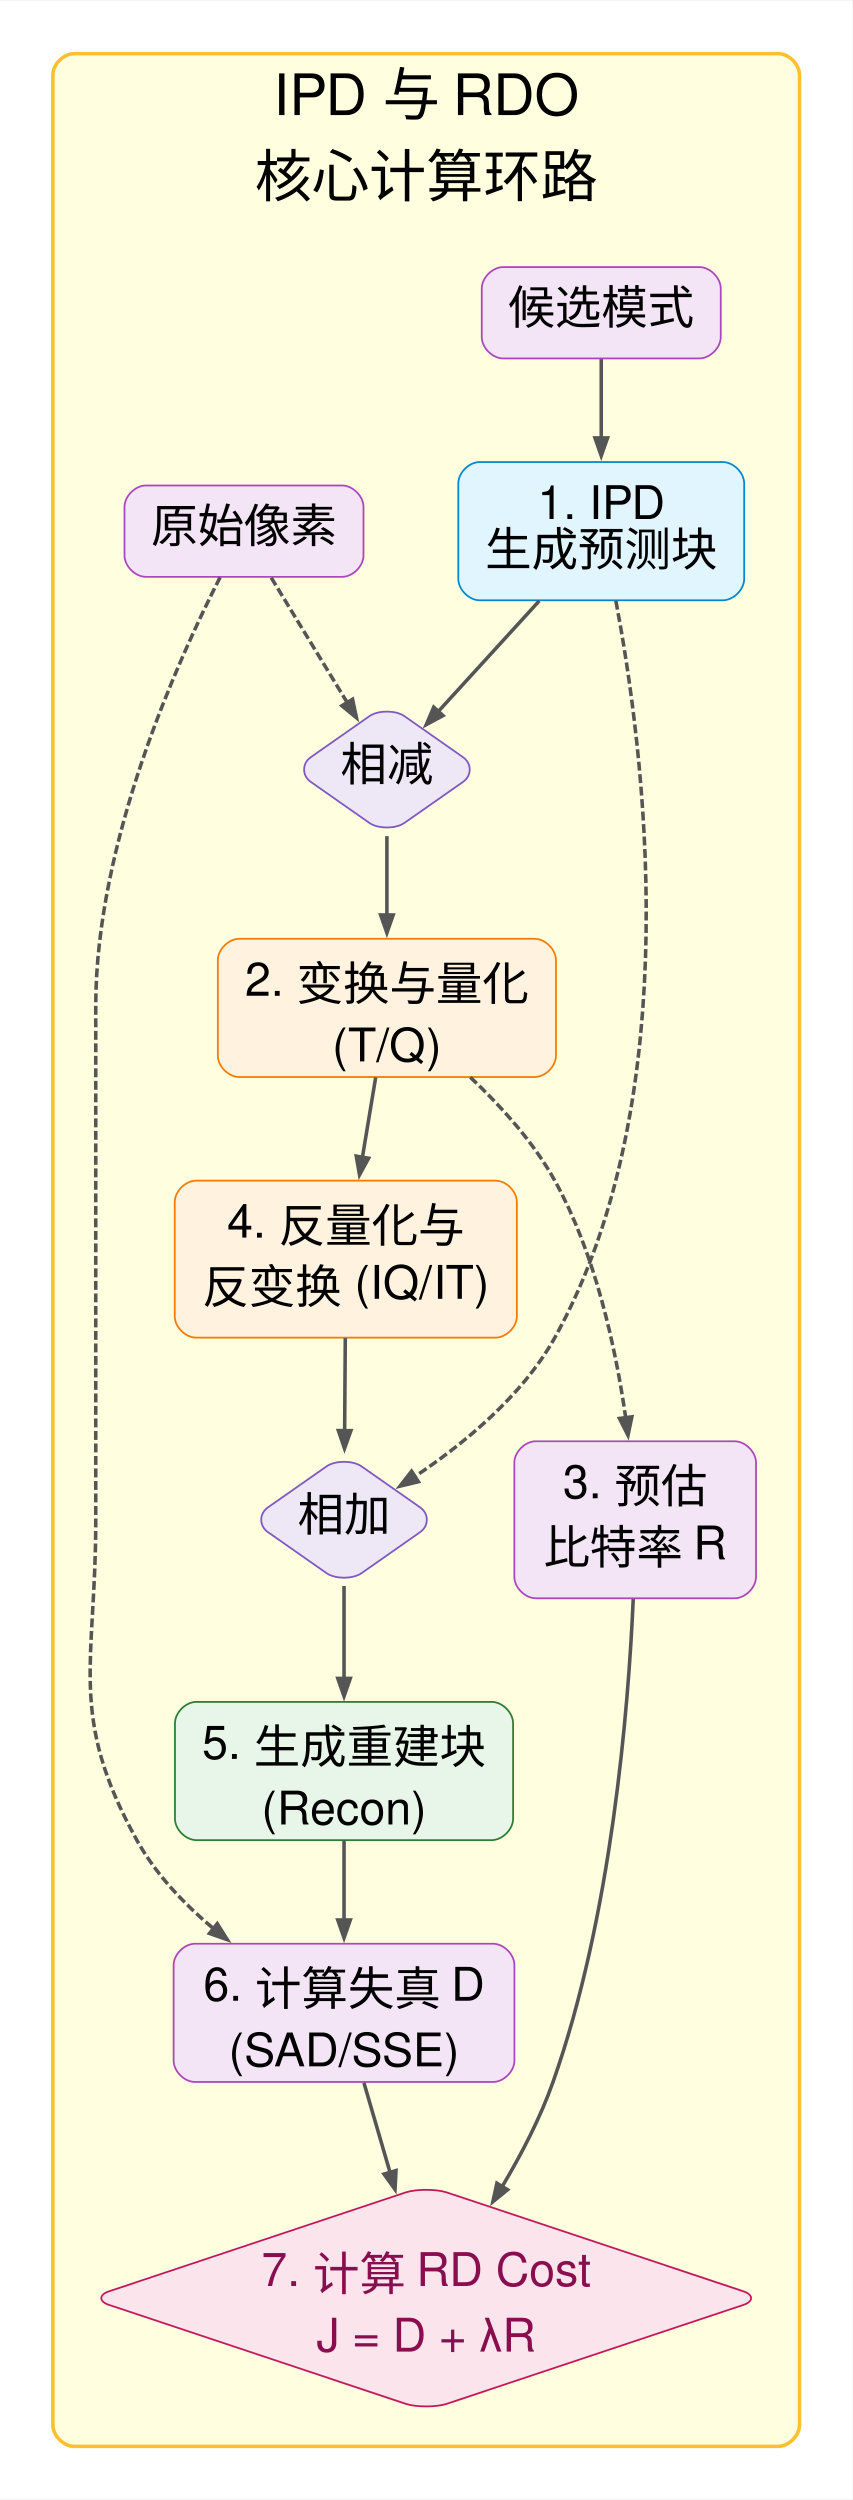
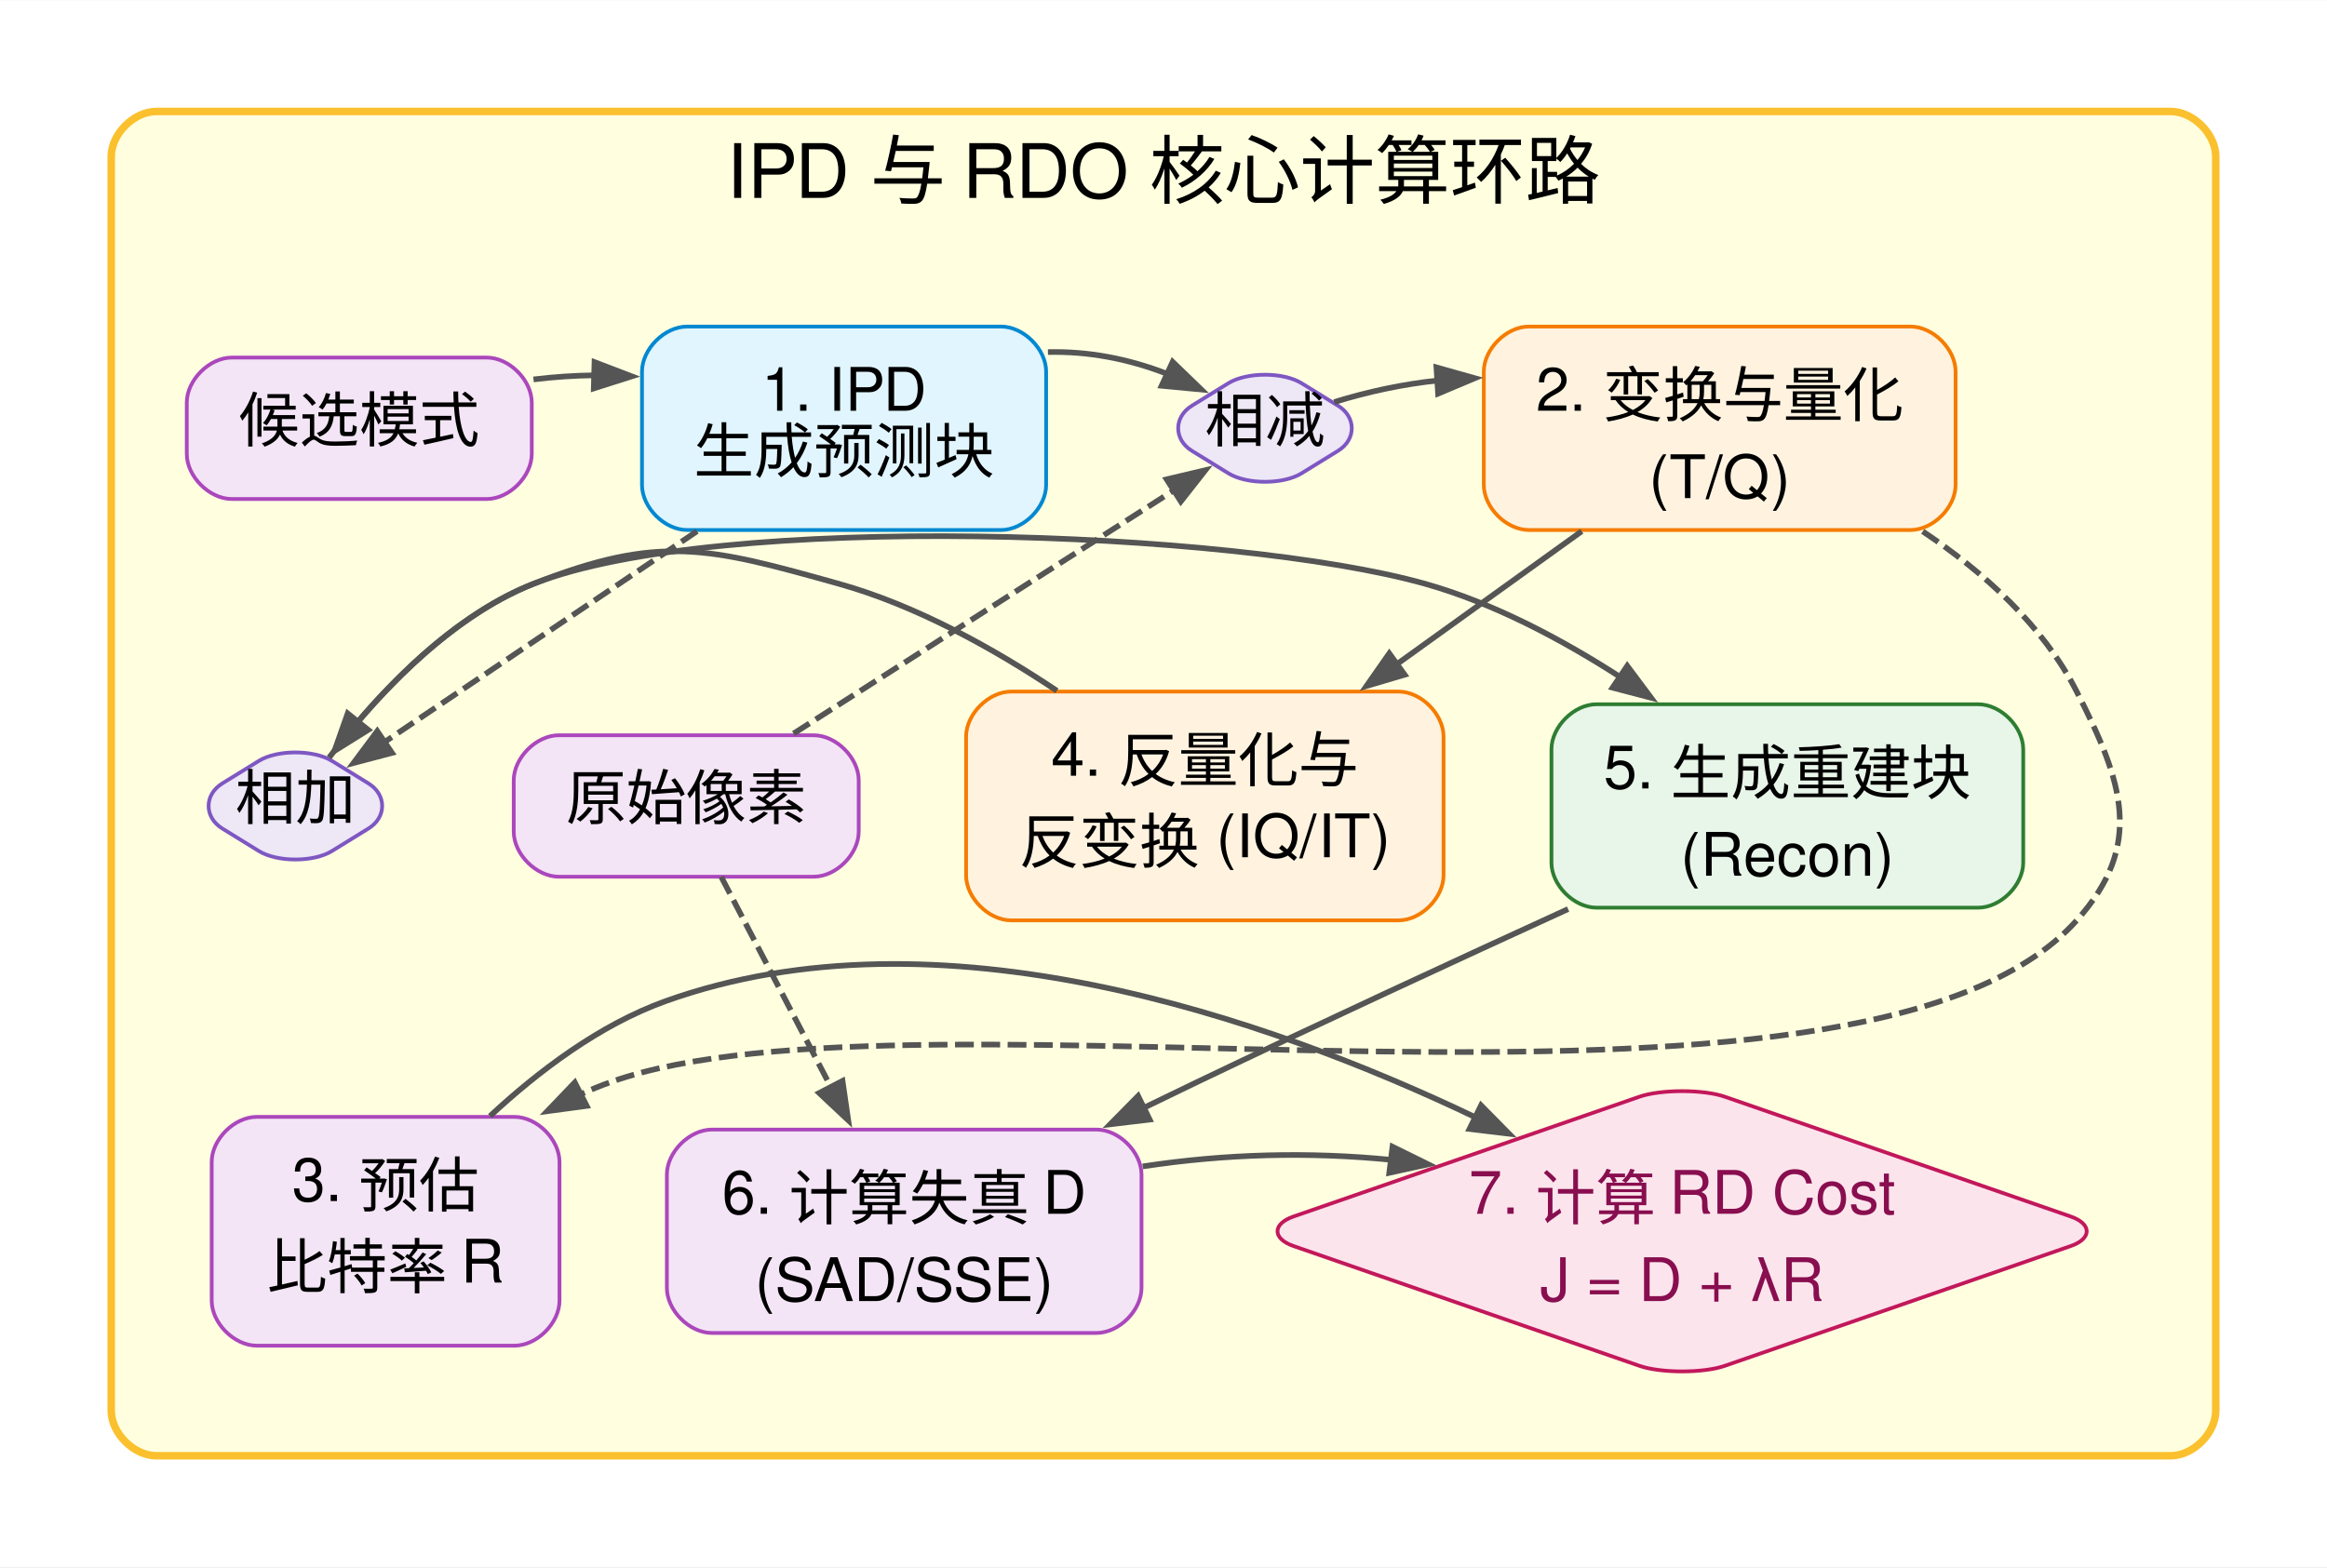
- <svg xmlns="http://www.w3.org/2000/svg" width="477pt" height="1399pt" viewBox="0.00 0.00 477.20 1398.75">
-   <g id="graph0" class="graph" transform="scale(1 1) rotate(0) translate(21.6 1377.15)">
-     <polygon fill="white" stroke="none" points="-21.6,21.6 -21.6,-1377.15 455.6,-1377.15 455.6,21.6 -21.6,21.6" />
+ <svg xmlns="http://www.w3.org/2000/svg" width="619pt" height="417pt" viewBox="0.00 0.00 619.20 417.00">
+   <g id="graph0" class="graph" transform="scale(1 1) rotate(0) translate(21.6 395.4)">
+     <polygon fill="white" stroke="none" points="-21.6,21.6 -21.6,-395.4 597.6,-395.4 597.6,21.6 -21.6,21.6" />
    <g id="clust1" class="cluster">
-       <path fill="#ffffe0" stroke="#fbc02d" stroke-width="2" d="M20,-8C20,-8 414,-8 414,-8 420,-8 426,-14 426,-20 426,-20 426,-1335.55 426,-1335.55 426,-1341.55 420,-1347.55 414,-1347.55 414,-1347.55 20,-1347.55 20,-1347.55 14,-1347.55 8,-1341.55 8,-1335.55 8,-1335.55 8,-20 8,-20 8,-14 14,-8 20,-8" />
-       <text text-anchor="middle" x="217" y="-1313.15" font-family="Helvetica, Arial, sans-serif" font-size="32.00">IPD 与 RDO</text>
-       <text text-anchor="middle" x="217" y="-1267.4" font-family="Helvetica, Arial, sans-serif" font-size="32.00">核心计算环路</text>
+       <path fill="#ffffe0" stroke="#fbc02d" stroke-width="2" d="M20,-8C20,-8 556,-8 556,-8 562,-8 568,-14 568,-20 568,-20 568,-353.8 568,-353.8 568,-359.8 562,-365.8 556,-365.8 556,-365.8 20,-365.8 20,-365.8 14,-365.8 8,-359.8 8,-353.8 8,-353.8 8,-20 8,-20 8,-14 14,-8 20,-8" />
+       <text text-anchor="middle" x="288" y="-342.8" font-family="Helvetica, Arial, sans-serif" font-size="20.00">IPD 与 RDO 核心计算环路</text>
    </g>
    <g id="node1" class="node">
-       <path fill="#f3e5f5" stroke="#ab47bc" d="M369.9,-1228.05C369.9,-1228.05 260.1,-1228.05 260.1,-1228.05 254.1,-1228.05 248.1,-1222.05 248.1,-1216.05 248.1,-1216.05 248.1,-1188.9 248.1,-1188.9 248.1,-1182.9 254.1,-1176.9 260.1,-1176.9 260.1,-1176.9 369.9,-1176.9 369.9,-1176.9 375.9,-1176.9 381.9,-1182.9 381.9,-1188.9 381.9,-1188.9 381.9,-1216.05 381.9,-1216.05 381.9,-1222.05 375.9,-1228.05 369.9,-1228.05" />
-       <text text-anchor="middle" x="315" y="-1196.15" font-family="Helvetica, Arial, sans-serif" font-size="26.00">候选模式</text>
+       <path fill="#f3e5f5" stroke="#ab47bc" d="M107.9,-300.3C107.9,-300.3 40.1,-300.3 40.1,-300.3 34.1,-300.3 28.1,-294.3 28.1,-288.3 28.1,-288.3 28.1,-274.65 28.1,-274.65 28.1,-268.65 34.1,-262.65 40.1,-262.65 40.1,-262.65 107.9,-262.65 107.9,-262.65 113.9,-262.65 119.9,-268.65 119.9,-274.65 119.9,-274.65 119.9,-288.3 119.9,-288.3 119.9,-294.3 113.9,-300.3 107.9,-300.3" />
+       <text text-anchor="middle" x="74" y="-277.9" font-family="Helvetica, Arial, sans-serif" font-size="16.00">候选模式</text>
+     </g>
+     <g id="node2" class="node">
+       <path fill="#e1f5fe" stroke="#0288d1" d="M244.77,-308.55C244.77,-308.55 161.23,-308.55 161.23,-308.55 155.23,-308.55 149.23,-302.55 149.23,-296.55 149.23,-296.55 149.23,-266.4 149.23,-266.4 149.23,-260.4 155.23,-254.4 161.23,-254.4 161.23,-254.4 244.77,-254.4 244.77,-254.4 250.77,-254.4 256.77,-260.4 256.77,-266.4 256.77,-266.4 256.77,-296.55 256.77,-296.55 256.77,-302.55 250.77,-308.55 244.77,-308.55" />
+       <text text-anchor="middle" x="203" y="-286.15" font-family="Helvetica, Arial, sans-serif" font-size="16.00">1. IPD</text>
+       <text text-anchor="middle" x="203" y="-269.65" font-family="Helvetica, Arial, sans-serif" font-size="16.00">生成预测块</text>
+     </g>
+     <g id="edge9" class="edge">
+       <path fill="none" stroke="#555555" stroke-width="1.5" d="M120.36,-294.48C125.83,-295.15 131.31,-295.52 136.78,-295.58" />
+       <polygon fill="#555555" stroke="#555555" stroke-width="1.5" points="136.6,-299.09 146.5,-295.3 136.4,-292.09 136.6,-299.09" />
    </g>
    <g id="node3" class="node">
-       <path fill="#e1f5fe" stroke="#0288d1" d="M383.02,-1118.9C383.02,-1118.9 246.97,-1118.9 246.97,-1118.9 240.97,-1118.9 234.97,-1112.9 234.97,-1106.9 234.97,-1106.9 234.97,-1053.5 234.97,-1053.5 234.97,-1047.5 240.97,-1041.5 246.97,-1041.5 246.97,-1041.5 383.02,-1041.5 383.02,-1041.5 389.02,-1041.5 395.02,-1047.5 395.02,-1053.5 395.02,-1053.5 395.02,-1106.9 395.02,-1106.9 395.02,-1112.9 389.02,-1118.9 383.02,-1118.9" />
-       <text text-anchor="middle" x="315" y="-1087" font-family="Helvetica, Arial, sans-serif" font-size="26.00">1. IPD</text>
-       <text text-anchor="middle" x="315" y="-1060.75" font-family="Helvetica, Arial, sans-serif" font-size="26.00">生成预测块</text>
+       <path fill="#ede7f6" stroke="#7e57c2" d="M305.28,-293.48C305.28,-293.48 295.55,-287.48 295.55,-287.48 290.69,-284.48 290.69,-278.48 295.55,-275.48 295.55,-275.48 305.28,-269.48 305.28,-269.48 310.14,-266.48 319.86,-266.48 324.72,-269.48 324.72,-269.48 334.45,-275.48 334.45,-275.48 339.31,-278.48 339.31,-284.48 334.45,-287.48 334.45,-287.48 324.72,-293.48 324.72,-293.48 319.86,-296.48 310.14,-296.48 305.28,-293.48" />
+       <text text-anchor="middle" x="315" y="-277.9" font-family="Helvetica, Arial, sans-serif" font-size="16.00">相减</text>
    </g>
-     <g id="edge1" class="edge">
-       <path fill="none" stroke="#555555" stroke-width="2" d="M315,-1176.55C315,-1163.65 315,-1147.41 315,-1132.01" />
-       <polygon fill="#555555" stroke="#555555" stroke-width="2" points="318.5,-1132.39 315,-1122.39 311.5,-1132.39 318.5,-1132.39" />
+     <g id="edge11" class="edge">
+       <path fill="none" stroke="#555555" stroke-width="1.5" d="M257.25,-301.76C267.85,-302 278.46,-300.06 289.06,-295.93" />
+       <polygon fill="#555555" stroke="#555555" stroke-width="1.5" points="290.43,-299.15 298.05,-291.79 287.5,-292.79 290.43,-299.15" />
    </g>
-     <g id="node2" class="node">
-       <path fill="#f3e5f5" stroke="#ab47bc" d="M169.9,-1105.78C169.9,-1105.78 60.1,-1105.78 60.1,-1105.78 54.1,-1105.78 48.1,-1099.78 48.1,-1093.78 48.1,-1093.78 48.1,-1066.62 48.1,-1066.62 48.1,-1060.62 54.1,-1054.62 60.1,-1054.62 60.1,-1054.62 169.9,-1054.62 169.9,-1054.62 175.9,-1054.62 181.9,-1060.62 181.9,-1066.62 181.9,-1066.62 181.9,-1093.78 181.9,-1093.78 181.9,-1099.78 175.9,-1105.78 169.9,-1105.78" />
-       <text text-anchor="middle" x="115" y="-1073.88" font-family="Helvetica, Arial, sans-serif" font-size="26.00">原始像素</text>
+     <g id="node7" class="node">
+       <path fill="#ede7f6" stroke="#7e57c2" d="M47.28,-192.95C47.28,-192.95 37.55,-186.95 37.55,-186.95 32.69,-183.95 32.69,-177.95 37.55,-174.95 37.55,-174.95 47.28,-168.95 47.28,-168.95 52.14,-165.95 61.86,-165.95 66.72,-168.95 66.72,-168.95 76.45,-174.95 76.45,-174.95 81.31,-177.95 81.31,-183.95 76.45,-186.95 76.45,-186.95 66.72,-192.95 66.72,-192.95 61.86,-195.95 52.14,-195.95 47.28,-192.95" />
+       <text text-anchor="middle" x="57" y="-177.38" font-family="Helvetica, Arial, sans-serif" font-size="16.00">相加</text>
+     </g>
+     <g id="edge16" class="edge">
+       <path fill="none" stroke="#555555" stroke-width="1.5" stroke-dasharray="5,2" d="M163.87,-254.07C137.31,-236.14 103.05,-213.02 80.57,-197.86" />
+       <polygon fill="#555555" stroke="#555555" stroke-width="1.5" points="82.7,-195.07 72.46,-192.38 78.79,-200.87 82.7,-195.07" />
    </g>
    <g id="node4" class="node">
-       <path fill="#ede7f6" stroke="#7e57c2" d="M185.17,-976.62C185.17,-976.62 152.33,-953.63 152.33,-953.63 147.42,-950.19 147.42,-943.31 152.33,-939.87 152.33,-939.87 185.17,-916.88 185.17,-916.88 190.08,-913.44 199.92,-913.44 204.83,-916.88 204.83,-916.88 237.67,-939.87 237.67,-939.87 242.58,-943.31 242.58,-950.19 237.67,-953.63 237.67,-953.63 204.83,-976.62 204.83,-976.62 199.92,-980.06 190.08,-980.06 185.17,-976.62" />
-       <text text-anchor="middle" x="195" y="-940.42" font-family="Helvetica, Arial, sans-serif" font-size="26.00">相减</text>
+       <path fill="#fff3e0" stroke="#f57c00" d="M486.77,-308.55C486.77,-308.55 385.23,-308.55 385.23,-308.55 379.23,-308.55 373.23,-302.55 373.23,-296.55 373.23,-296.55 373.23,-266.4 373.23,-266.4 373.23,-260.4 379.23,-254.4 385.23,-254.4 385.23,-254.4 486.77,-254.4 486.77,-254.4 492.77,-254.4 498.77,-260.4 498.77,-266.4 498.77,-266.4 498.77,-296.55 498.77,-296.55 498.77,-302.55 492.77,-308.55 486.77,-308.55" />
+       <text text-anchor="middle" x="436" y="-286.15" font-family="Helvetica, Arial, sans-serif" font-size="16.00">2. 变换与量化</text>
+       <text text-anchor="middle" x="436" y="-262.9" font-family="Helvetica, Arial, sans-serif" font-size="16.00">(T/Q)</text>
    </g>
-     <g id="edge2" class="edge">
-       <path fill="none" stroke="#555555" stroke-width="2" stroke-dasharray="5,2" d="M130.24,-1054.17C142.28,-1034.37 159.26,-1006.47 172.82,-984.2" />
-       <polygon fill="#555555" stroke="#555555" stroke-width="2" points="175.77,-986.09 177.97,-975.72 169.79,-982.45 175.77,-986.09" />
+     <g id="edge12" class="edge">
+       <path fill="none" stroke="#555555" stroke-width="1.5" d="M333.43,-288.45C342.63,-291.3 351.82,-293.22 361.01,-294.2" />
+       <polygon fill="#555555" stroke="#555555" stroke-width="1.5" points="360.63,-297.68 370.83,-294.81 361.07,-290.7 360.63,-297.68" />
+     </g>
+     <g id="node6" class="node">
+       <path fill="#fff3e0" stroke="#f57c00" d="M350.52,-211.4C350.52,-211.4 247.47,-211.4 247.47,-211.4 241.47,-211.4 235.47,-205.4 235.47,-199.4 235.47,-199.4 235.47,-162.5 235.47,-162.5 235.47,-156.5 241.47,-150.5 247.47,-150.5 247.47,-150.5 350.52,-150.5 350.52,-150.5 356.52,-150.5 362.52,-156.5 362.52,-162.5 362.52,-162.5 362.52,-199.4 362.52,-199.4 362.52,-205.4 356.52,-211.4 350.52,-211.4" />
+       <text text-anchor="middle" x="299" y="-189" font-family="Helvetica, Arial, sans-serif" font-size="16.00">4. 反量化与</text>
+       <text text-anchor="middle" x="299" y="-165.75" font-family="Helvetica, Arial, sans-serif" font-size="16.00">反变换 (IQ/IT)</text>
+     </g>
+     <g id="edge14" class="edge">
+       <path fill="none" stroke="#555555" stroke-width="1.5" d="M399.29,-254.07C384.19,-243.22 366.45,-230.46 350.12,-218.71" />
+       <polygon fill="#555555" stroke="#555555" stroke-width="1.5" points="352.17,-215.88 342.01,-212.88 348.08,-221.56 352.17,-215.88" />
+     </g>
+     <g id="node9" class="node">
+       <path fill="#f3e5f5" stroke="#ab47bc" d="M115.28,-98.2C115.28,-98.2 46.73,-98.2 46.73,-98.2 40.72,-98.2 34.73,-92.2 34.73,-86.2 34.73,-86.2 34.73,-49.3 34.73,-49.3 34.73,-43.3 40.73,-37.3 46.73,-37.3 46.73,-37.3 115.28,-37.3 115.28,-37.3 121.28,-37.3 127.28,-43.3 127.28,-49.3 127.28,-49.3 127.28,-86.2 127.28,-86.2 127.28,-92.2 121.28,-98.2 115.28,-98.2" />
+       <text text-anchor="middle" x="81" y="-75.8" font-family="Helvetica, Arial, sans-serif" font-size="16.00">3. 预估</text>
+       <text text-anchor="middle" x="81" y="-52.55" font-family="Helvetica, Arial, sans-serif" font-size="16.00">比特率 R</text>
+     </g>
+     <g id="edge13" class="edge">
+       <path fill="none" stroke="#555555" stroke-width="1.5" stroke-dasharray="5,2" d="M490.03,-254.03C506.21,-243.21 522.02,-229.03 531,-211.4 543.28,-187.28 549.06,-170.66 531,-150.5 472.82,-85.56 223.15,-136.71 141,-107.5 138.29,-106.54 135.58,-105.43 132.89,-104.21" />
+       <polygon fill="#555555" stroke="#555555" stroke-width="1.5" points="134.52,-101.12 124.02,-99.71 131.35,-107.36 134.52,-101.12" />
+     </g>
+     <g id="node5" class="node">
+       <path fill="#f3e5f5" stroke="#ab47bc" d="M194.9,-199.77C194.9,-199.77 127.1,-199.77 127.1,-199.77 121.1,-199.77 115.1,-193.77 115.1,-187.77 115.1,-187.77 115.1,-174.12 115.1,-174.12 115.1,-168.12 121.1,-162.12 127.1,-162.12 127.1,-162.12 194.9,-162.12 194.9,-162.12 200.9,-162.12 206.9,-168.12 206.9,-174.12 206.9,-174.12 206.9,-187.77 206.9,-187.77 206.9,-193.77 200.9,-199.77 194.9,-199.77" />
+       <text text-anchor="middle" x="161" y="-177.38" font-family="Helvetica, Arial, sans-serif" font-size="16.00">原始像素</text>
+     </g>
+     <g id="edge10" class="edge">
+       <path fill="none" stroke="#555555" stroke-width="1.5" stroke-dasharray="5,2" d="M189.57,-200.23C218.69,-218.86 263.36,-247.44 290.79,-264.99" />
+       <polygon fill="#555555" stroke="#555555" stroke-width="1.5" points="288.84,-267.89 299.15,-270.33 292.61,-262 288.84,-267.89" />
    </g>
    <g id="node10" class="node">
-       <path fill="#f3e5f5" stroke="#ab47bc" d="M254.4,-289.4C254.4,-289.4 87.6,-289.4 87.6,-289.4 81.6,-289.4 75.6,-283.4 75.6,-277.4 75.6,-277.4 75.6,-224 75.6,-224 75.6,-218 81.6,-212 87.6,-212 87.6,-212 254.4,-212 254.4,-212 260.4,-212 266.4,-218 266.4,-224 266.4,-224 266.4,-277.4 266.4,-277.4 266.4,-283.4 260.4,-289.4 254.4,-289.4" />
-       <text text-anchor="middle" x="171" y="-257.5" font-family="Helvetica, Arial, sans-serif" font-size="26.00">6. 计算失真 D</text>
-       <text text-anchor="middle" x="171" y="-220.75" font-family="Helvetica, Arial, sans-serif" font-size="26.00">(SAD/SSE)</text>
+       <path fill="#f3e5f5" stroke="#ab47bc" d="M270.15,-94.82C270.15,-94.82 167.85,-94.82 167.85,-94.82 161.85,-94.82 155.85,-88.82 155.85,-82.82 155.85,-82.82 155.85,-52.68 155.85,-52.68 155.85,-46.68 161.85,-40.68 167.85,-40.68 167.85,-40.68 270.15,-40.68 270.15,-40.68 276.15,-40.68 282.15,-46.68 282.15,-52.68 282.15,-52.68 282.15,-82.82 282.15,-82.82 282.15,-88.82 276.15,-94.82 270.15,-94.82" />
+       <text text-anchor="middle" x="219" y="-72.42" font-family="Helvetica, Arial, sans-serif" font-size="16.00">6. 计算失真 D</text>
+       <text text-anchor="middle" x="219" y="-49.17" font-family="Helvetica, Arial, sans-serif" font-size="16.00">(SAD/SSE)</text>
    </g>
-     <g id="edge11" class="edge">
-       <path fill="none" stroke="#555555" stroke-width="2" stroke-dasharray="5,2" d="M101.66,-1054.44C78.2,-1008.5 32,-906.35 32,-814.3 32,-814.3 32,-814.3 32,-525.75 32,-445.83 16.36,-417.36 55,-347.4 65.5,-328.39 81.42,-311.63 98.13,-297.67" />
-       <polygon fill="#555555" stroke="#555555" stroke-width="2" points="100.03,-300.63 105.66,-291.66 95.66,-295.16 100.03,-300.63" />
+     <g id="edge19" class="edge">
+       <path fill="none" stroke="#555555" stroke-width="1.5" stroke-dasharray="5,2" d="M170.32,-162.08C178.19,-147 189.72,-124.89 199.58,-105.97" />
+       <polygon fill="#555555" stroke="#555555" stroke-width="1.5" points="202.59,-107.78 204.11,-97.3 196.38,-104.55 202.59,-107.78" />
    </g>
-     <g id="edge3" class="edge">
-       <path fill="none" stroke="#555555" stroke-width="2" d="M280.29,-1041.18C262.34,-1021.51 240.68,-997.79 223.69,-979.18" />
-       <polygon fill="#555555" stroke="#555555" stroke-width="2" points="226.39,-976.95 217.06,-971.92 221.22,-981.67 226.39,-976.95" />
+     <g id="edge15" class="edge">
+       <path fill="none" stroke="#555555" stroke-width="1.5" d="M259.64,-211.61C242.76,-222.89 222.23,-234.31 201.67,-240.07 166.86,-249.81 153.96,-253.32 120.33,-240.07 101.42,-232.61 84.82,-216.54 73.36,-203.04" />
+       <polygon fill="#555555" stroke="#555555" stroke-width="1.5" points="76.38,-201.2 67.39,-195.59 70.92,-205.58 76.38,-201.2" />
    </g>
    <g id="node8" class="node">
-       <path fill="#ede7f6" stroke="#7e57c2" d="M161.17,-556.62C161.17,-556.62 128.33,-533.63 128.33,-533.63 123.42,-530.19 123.42,-523.31 128.33,-519.87 128.33,-519.87 161.17,-496.88 161.17,-496.88 166.08,-493.44 175.92,-493.44 180.83,-496.88 180.83,-496.88 213.67,-519.87 213.67,-519.87 218.58,-523.31 218.58,-530.19 213.67,-533.63 213.67,-533.63 180.83,-556.62 180.83,-556.62 175.92,-560.06 166.08,-560.06 161.17,-556.62" />
-       <text text-anchor="middle" x="171" y="-520.42" font-family="Helvetica, Arial, sans-serif" font-size="26.00">相加</text>
+       <path fill="#e8f5e9" stroke="#2e7d32" d="M504.77,-208.02C504.77,-208.02 403.23,-208.02 403.23,-208.02 397.23,-208.02 391.23,-202.02 391.23,-196.02 391.23,-196.02 391.23,-165.88 391.23,-165.88 391.23,-159.88 397.23,-153.88 403.23,-153.88 403.23,-153.88 504.77,-153.88 504.77,-153.88 510.77,-153.88 516.77,-159.88 516.77,-165.88 516.77,-165.88 516.77,-196.02 516.77,-196.02 516.77,-202.02 510.77,-208.02 504.77,-208.02" />
+       <text text-anchor="middle" x="454" y="-185.62" font-family="Helvetica, Arial, sans-serif" font-size="16.00">5. 生成重建块</text>
+       <text text-anchor="middle" x="454" y="-162.38" font-family="Helvetica, Arial, sans-serif" font-size="16.00">(Recon)</text>
    </g>
-     <g id="edge8" class="edge">
-       <path fill="none" stroke="#555555" stroke-width="2" stroke-dasharray="5,2" d="M323.19,-1041.19C338.64,-959.66 364.23,-764.35 289,-628.7 270.75,-595.8 237.33,-568.77 210.7,-550.98" />
-       <polygon fill="#555555" stroke="#555555" stroke-width="2" points="212.62,-548.05 202.31,-545.58 208.82,-553.94 212.62,-548.05" />
+     <g id="edge17" class="edge">
+       <path fill="none" stroke="#555555" stroke-width="1.5" d="M65.97,-193.82C76.9,-208.24 96.82,-230.8 120.33,-240.07 169.4,-259.41 306.91,-254.4 357.67,-240.07 375.95,-234.91 394.17,-225.2 409.78,-215.11" />
+       <polygon fill="#555555" stroke="#555555" stroke-width="1.5" points="411.4,-218.24 417.74,-209.75 407.49,-212.43 411.4,-218.24" />
    </g>
-     <g id="node5" class="node">
-       <path fill="#fff3e0" stroke="#f57c00" d="M277.65,-852C277.65,-852 112.35,-852 112.35,-852 106.35,-852 100.35,-846 100.35,-840 100.35,-840 100.35,-786.6 100.35,-786.6 100.35,-780.6 106.35,-774.6 112.35,-774.6 112.35,-774.6 277.65,-774.6 277.65,-774.6 283.65,-774.6 289.65,-780.6 289.65,-786.6 289.65,-786.6 289.65,-840 289.65,-840 289.65,-846 283.65,-852 277.65,-852" />
-       <text text-anchor="middle" x="195" y="-820.1" font-family="Helvetica, Arial, sans-serif" font-size="26.00">2. 变换与量化</text>
-       <text text-anchor="middle" x="195" y="-783.35" font-family="Helvetica, Arial, sans-serif" font-size="26.00">(T/Q)</text>
-     </g>
-     <g id="edge4" class="edge">
-       <path fill="none" stroke="#555555" stroke-width="2" d="M195,-909.48C195,-895.73 195,-879.81 195,-864.96" />
-       <polygon fill="#555555" stroke="#555555" stroke-width="2" points="198.5,-865.31 195,-855.31 191.5,-865.31 198.5,-865.31" />
-     </g>
-     <g id="node6" class="node">
-       <path fill="#f3e5f5" stroke="#ab47bc" d="M389.65,-570.7C389.65,-570.7 278.35,-570.7 278.35,-570.7 272.35,-570.7 266.35,-564.7 266.35,-558.7 266.35,-558.7 266.35,-494.8 266.35,-494.8 266.35,-488.8 272.35,-482.8 278.35,-482.8 278.35,-482.8 389.65,-482.8 389.65,-482.8 395.65,-482.8 401.65,-488.8 401.65,-494.8 401.65,-494.8 401.65,-558.7 401.65,-558.7 401.65,-564.7 395.65,-570.7 389.65,-570.7" />
-       <text text-anchor="middle" x="334" y="-538.8" font-family="Helvetica, Arial, sans-serif" font-size="26.00">3. 预估</text>
-       <text text-anchor="middle" x="334" y="-502.05" font-family="Helvetica, Arial, sans-serif" font-size="26.00">比特率 R</text>
-     </g>
-     <g id="edge5" class="edge">
-       <path fill="none" stroke="#555555" stroke-width="2" stroke-dasharray="5,2" d="M241.69,-774.49C258.88,-758.32 277.05,-738.2 289,-716.6 311.79,-675.39 323.11,-622.92 328.69,-583.75" />
-       <polygon fill="#555555" stroke="#555555" stroke-width="2" points="332.13,-584.38 329.97,-574.01 325.19,-583.47 332.13,-584.38" />
-     </g>
-     <g id="node7" class="node">
-       <path fill="#fff3e0" stroke="#f57c00" d="M255.77,-716.6C255.77,-716.6 88.22,-716.6 88.22,-716.6 82.22,-716.6 76.22,-710.6 76.22,-704.6 76.22,-704.6 76.22,-640.7 76.22,-640.7 76.22,-634.7 82.22,-628.7 88.22,-628.7 88.22,-628.7 255.77,-628.7 255.77,-628.7 261.77,-628.7 267.77,-634.7 267.77,-640.7 267.77,-640.7 267.77,-704.6 267.77,-704.6 267.77,-710.6 261.77,-716.6 255.77,-716.6" />
-       <text text-anchor="middle" x="172" y="-684.7" font-family="Helvetica, Arial, sans-serif" font-size="26.00">4. 反量化与</text>
-       <text text-anchor="middle" x="172" y="-647.95" font-family="Helvetica, Arial, sans-serif" font-size="26.00">反变换 (IQ/IT)</text>
-     </g>
-     <g id="edge6" class="edge">
-       <path fill="none" stroke="#555555" stroke-width="2" d="M188.72,-774.41C186.41,-760.51 183.75,-744.46 181.23,-729.32" />
-       <polygon fill="#555555" stroke="#555555" stroke-width="2" points="184.76,-729.16 179.67,-719.86 177.85,-730.3 184.76,-729.16" />
+     <g id="edge18" class="edge">
+       <path fill="none" stroke="#555555" stroke-width="1.5" d="M395.66,-153.51C366.02,-139.95 329.49,-123.06 297,-107.5 292.27,-105.23 287.39,-102.87 282.49,-100.48" />
+       <polygon fill="#555555" stroke="#555555" stroke-width="1.5" points="284.32,-97.48 273.8,-96.22 281.24,-103.77 284.32,-97.48" />
    </g>
    <g id="node11" class="node">
-       <path fill="#fce4ec" stroke="#c2185b" d="M205.62,-150.21C205.62,-150.21 39.38,-94.79 39.38,-94.79 33.69,-92.9 33.69,-89.1 39.38,-87.21 39.38,-87.21 205.62,-31.79 205.62,-31.79 211.31,-29.9 222.69,-29.9 228.38,-31.79 228.38,-31.79 394.62,-87.21 394.62,-87.21 400.31,-89.1 400.31,-92.9 394.62,-94.79 394.62,-94.79 228.38,-150.21 228.38,-150.21 222.69,-152.1 211.31,-152.1 205.62,-150.21" />
-       <text text-anchor="middle" x="217" y="-97.8" font-family="Helvetica, Arial, sans-serif" font-size="26.00" fill="#880e4f">7. 计算 RD Cost</text>
-       <text text-anchor="middle" x="217" y="-61.05" font-family="Helvetica, Arial, sans-serif" font-size="26.00" fill="#880e4f">J = D + λR</text>
+       <path fill="#fce4ec" stroke="#c2185b" d="M414.66,-103.57C414.66,-103.57 322.59,-71.68 322.59,-71.68 316.92,-69.71 316.92,-65.79 322.59,-63.82 322.59,-63.82 414.66,-31.93 414.66,-31.93 420.33,-29.96 431.67,-29.96 437.34,-31.93 437.34,-31.93 529.41,-63.82 529.41,-63.82 535.08,-65.79 535.08,-69.71 529.41,-71.68 529.41,-71.68 437.34,-103.57 437.34,-103.57 431.67,-105.54 420.33,-105.54 414.66,-103.57" />
+       <text text-anchor="middle" x="426" y="-72.42" font-family="Helvetica, Arial, sans-serif" font-size="16.00" fill="#880e4f">7. 计算 RD Cost</text>
+       <text text-anchor="middle" x="426" y="-49.17" font-family="Helvetica, Arial, sans-serif" font-size="16.00" fill="#880e4f">J = D + λR</text>
    </g>
-     <g id="edge12" class="edge">
-       <path fill="none" stroke="#555555" stroke-width="2" d="M332.91,-482.37C330.2,-420.63 320.76,-304.65 288,-212 280.92,-191.97 270.34,-171.56 259.5,-153.4" />
-       <polygon fill="#555555" stroke="#555555" stroke-width="2" points="262.55,-151.67 254.33,-144.98 256.58,-155.33 262.55,-151.67" />
+     <g id="edge20" class="edge">
+       <path fill="none" stroke="#555555" stroke-width="1.5" d="M108.79,-98.41C121.67,-110.38 138,-122.73 155.5,-129 228.02,-154.98 315.54,-124.57 370.99,-98.1" />
+       <polygon fill="#555555" stroke="#555555" stroke-width="1.5" points="372.5,-101.26 379.94,-93.71 369.42,-94.97 372.5,-101.26" />
    </g>
-     <g id="edge7" class="edge">
-       <path fill="none" stroke="#555555" stroke-width="2" d="M171.7,-628.48C171.59,-612.14 171.46,-593.45 171.34,-576.63" />
-       <polygon fill="#555555" stroke="#555555" stroke-width="2" points="174.84,-576.63 171.27,-566.65 167.84,-576.68 174.84,-576.63" />
-     </g>
-     <g id="node9" class="node">
-       <path fill="#e8f5e9" stroke="#2e7d32" d="M253.65,-424.8C253.65,-424.8 88.35,-424.8 88.35,-424.8 82.35,-424.8 76.35,-418.8 76.35,-412.8 76.35,-412.8 76.35,-359.4 76.35,-359.4 76.35,-353.4 82.35,-347.4 88.35,-347.4 88.35,-347.4 253.65,-347.4 253.65,-347.4 259.65,-347.4 265.65,-353.4 265.65,-359.4 265.65,-359.4 265.65,-412.8 265.65,-412.8 265.65,-418.8 259.65,-424.8 253.65,-424.8" />
-       <text text-anchor="middle" x="171" y="-392.9" font-family="Helvetica, Arial, sans-serif" font-size="26.00">5. 生成重建块</text>
-       <text text-anchor="middle" x="171" y="-356.15" font-family="Helvetica, Arial, sans-serif" font-size="26.00">(Recon)</text>
-     </g>
-     <g id="edge9" class="edge">
-       <path fill="none" stroke="#555555" stroke-width="2" d="M171,-489.68C171,-473.9 171,-455.11 171,-437.95" />
-       <polygon fill="#555555" stroke="#555555" stroke-width="2" points="174.5,-437.95 171,-427.95 167.5,-437.95 174.5,-437.95" />
-     </g>
-     <g id="edge10" class="edge">
-       <path fill="none" stroke="#555555" stroke-width="2" d="M171,-347.23C171,-333.29 171,-317.27 171,-302.38" />
-       <polygon fill="#555555" stroke="#555555" stroke-width="2" points="174.5,-302.69 171,-292.69 167.5,-302.69 174.5,-302.69" />
-     </g>
-     <g id="edge13" class="edge">
-       <path fill="none" stroke="#555555" stroke-width="2" d="M182.14,-211.53C186.54,-196.41 191.75,-178.56 196.78,-161.32" />
-       <polygon fill="#555555" stroke="#555555" stroke-width="2" points="200.11,-162.41 199.55,-151.83 193.39,-160.45 200.11,-162.41" />
+     <g id="edge21" class="edge">
+       <path fill="none" stroke="#555555" stroke-width="1.5" d="M282.47,-85.02C304.57,-88.37 326.67,-88.95 348.77,-86.75" />
+       <polygon fill="#555555" stroke="#555555" stroke-width="1.5" points="348.93,-90.25 358.43,-85.57 348.08,-83.31 348.93,-90.25" />
    </g>
  </g>
</svg>
